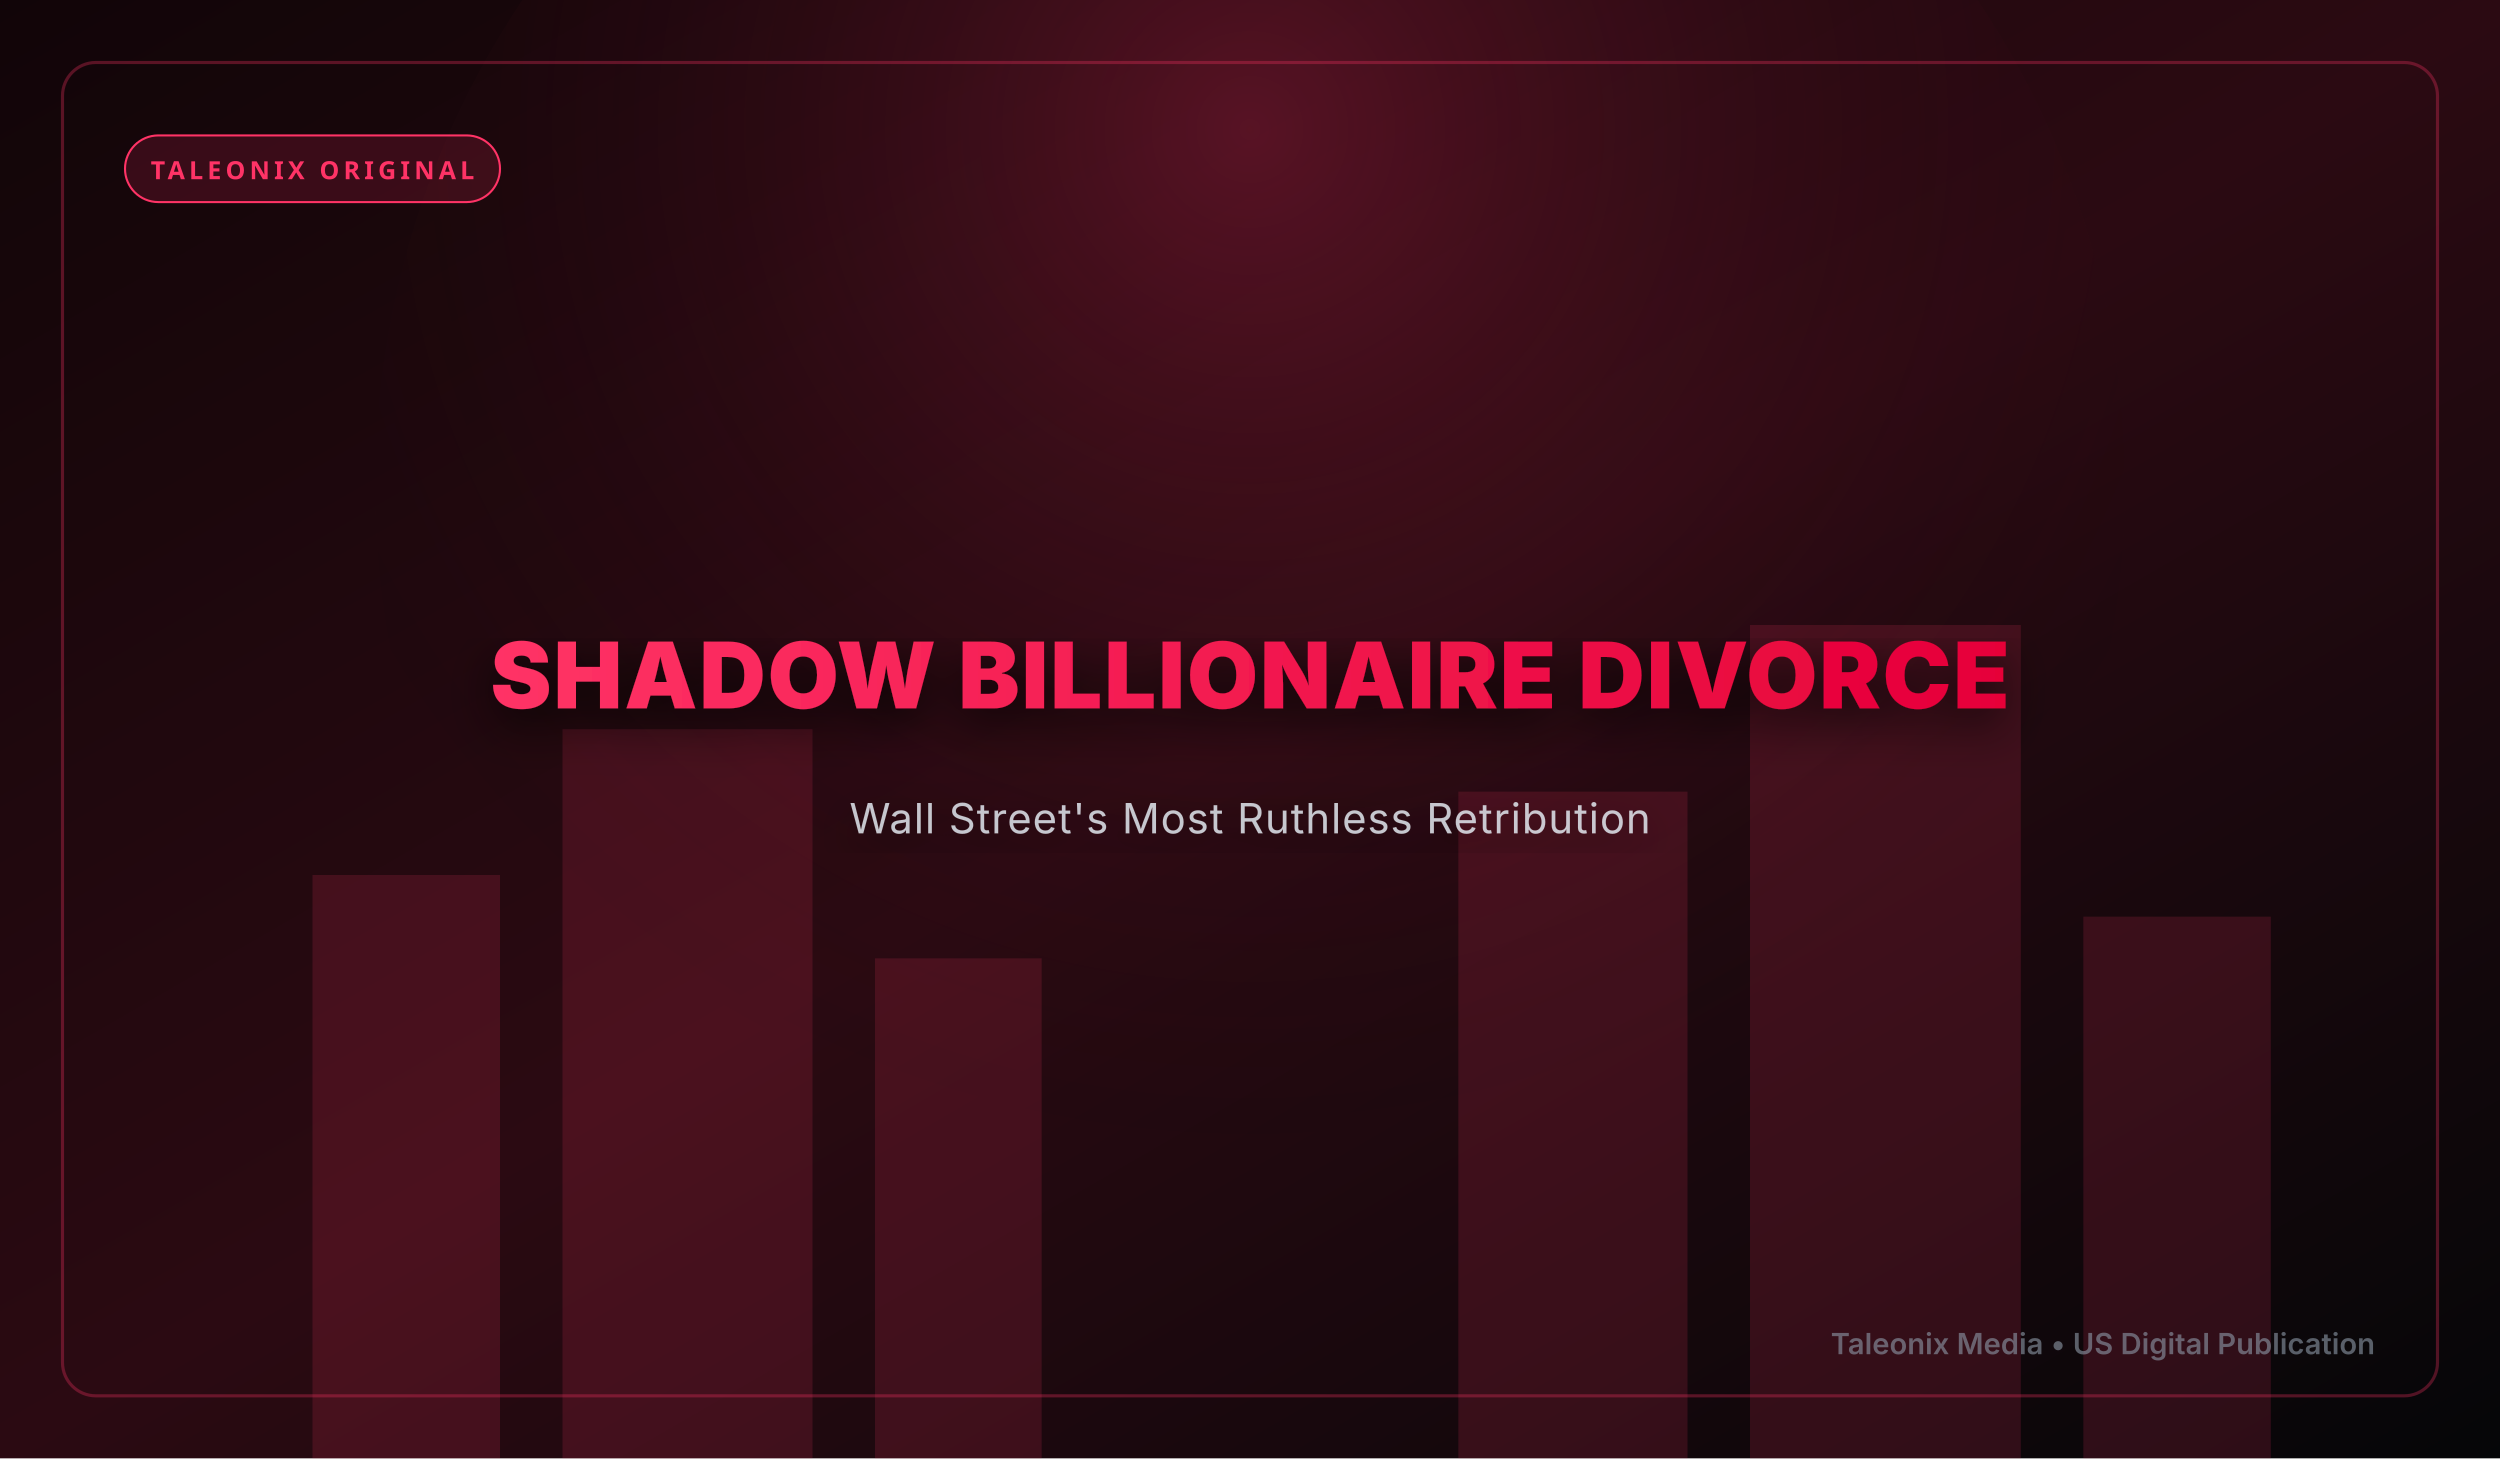
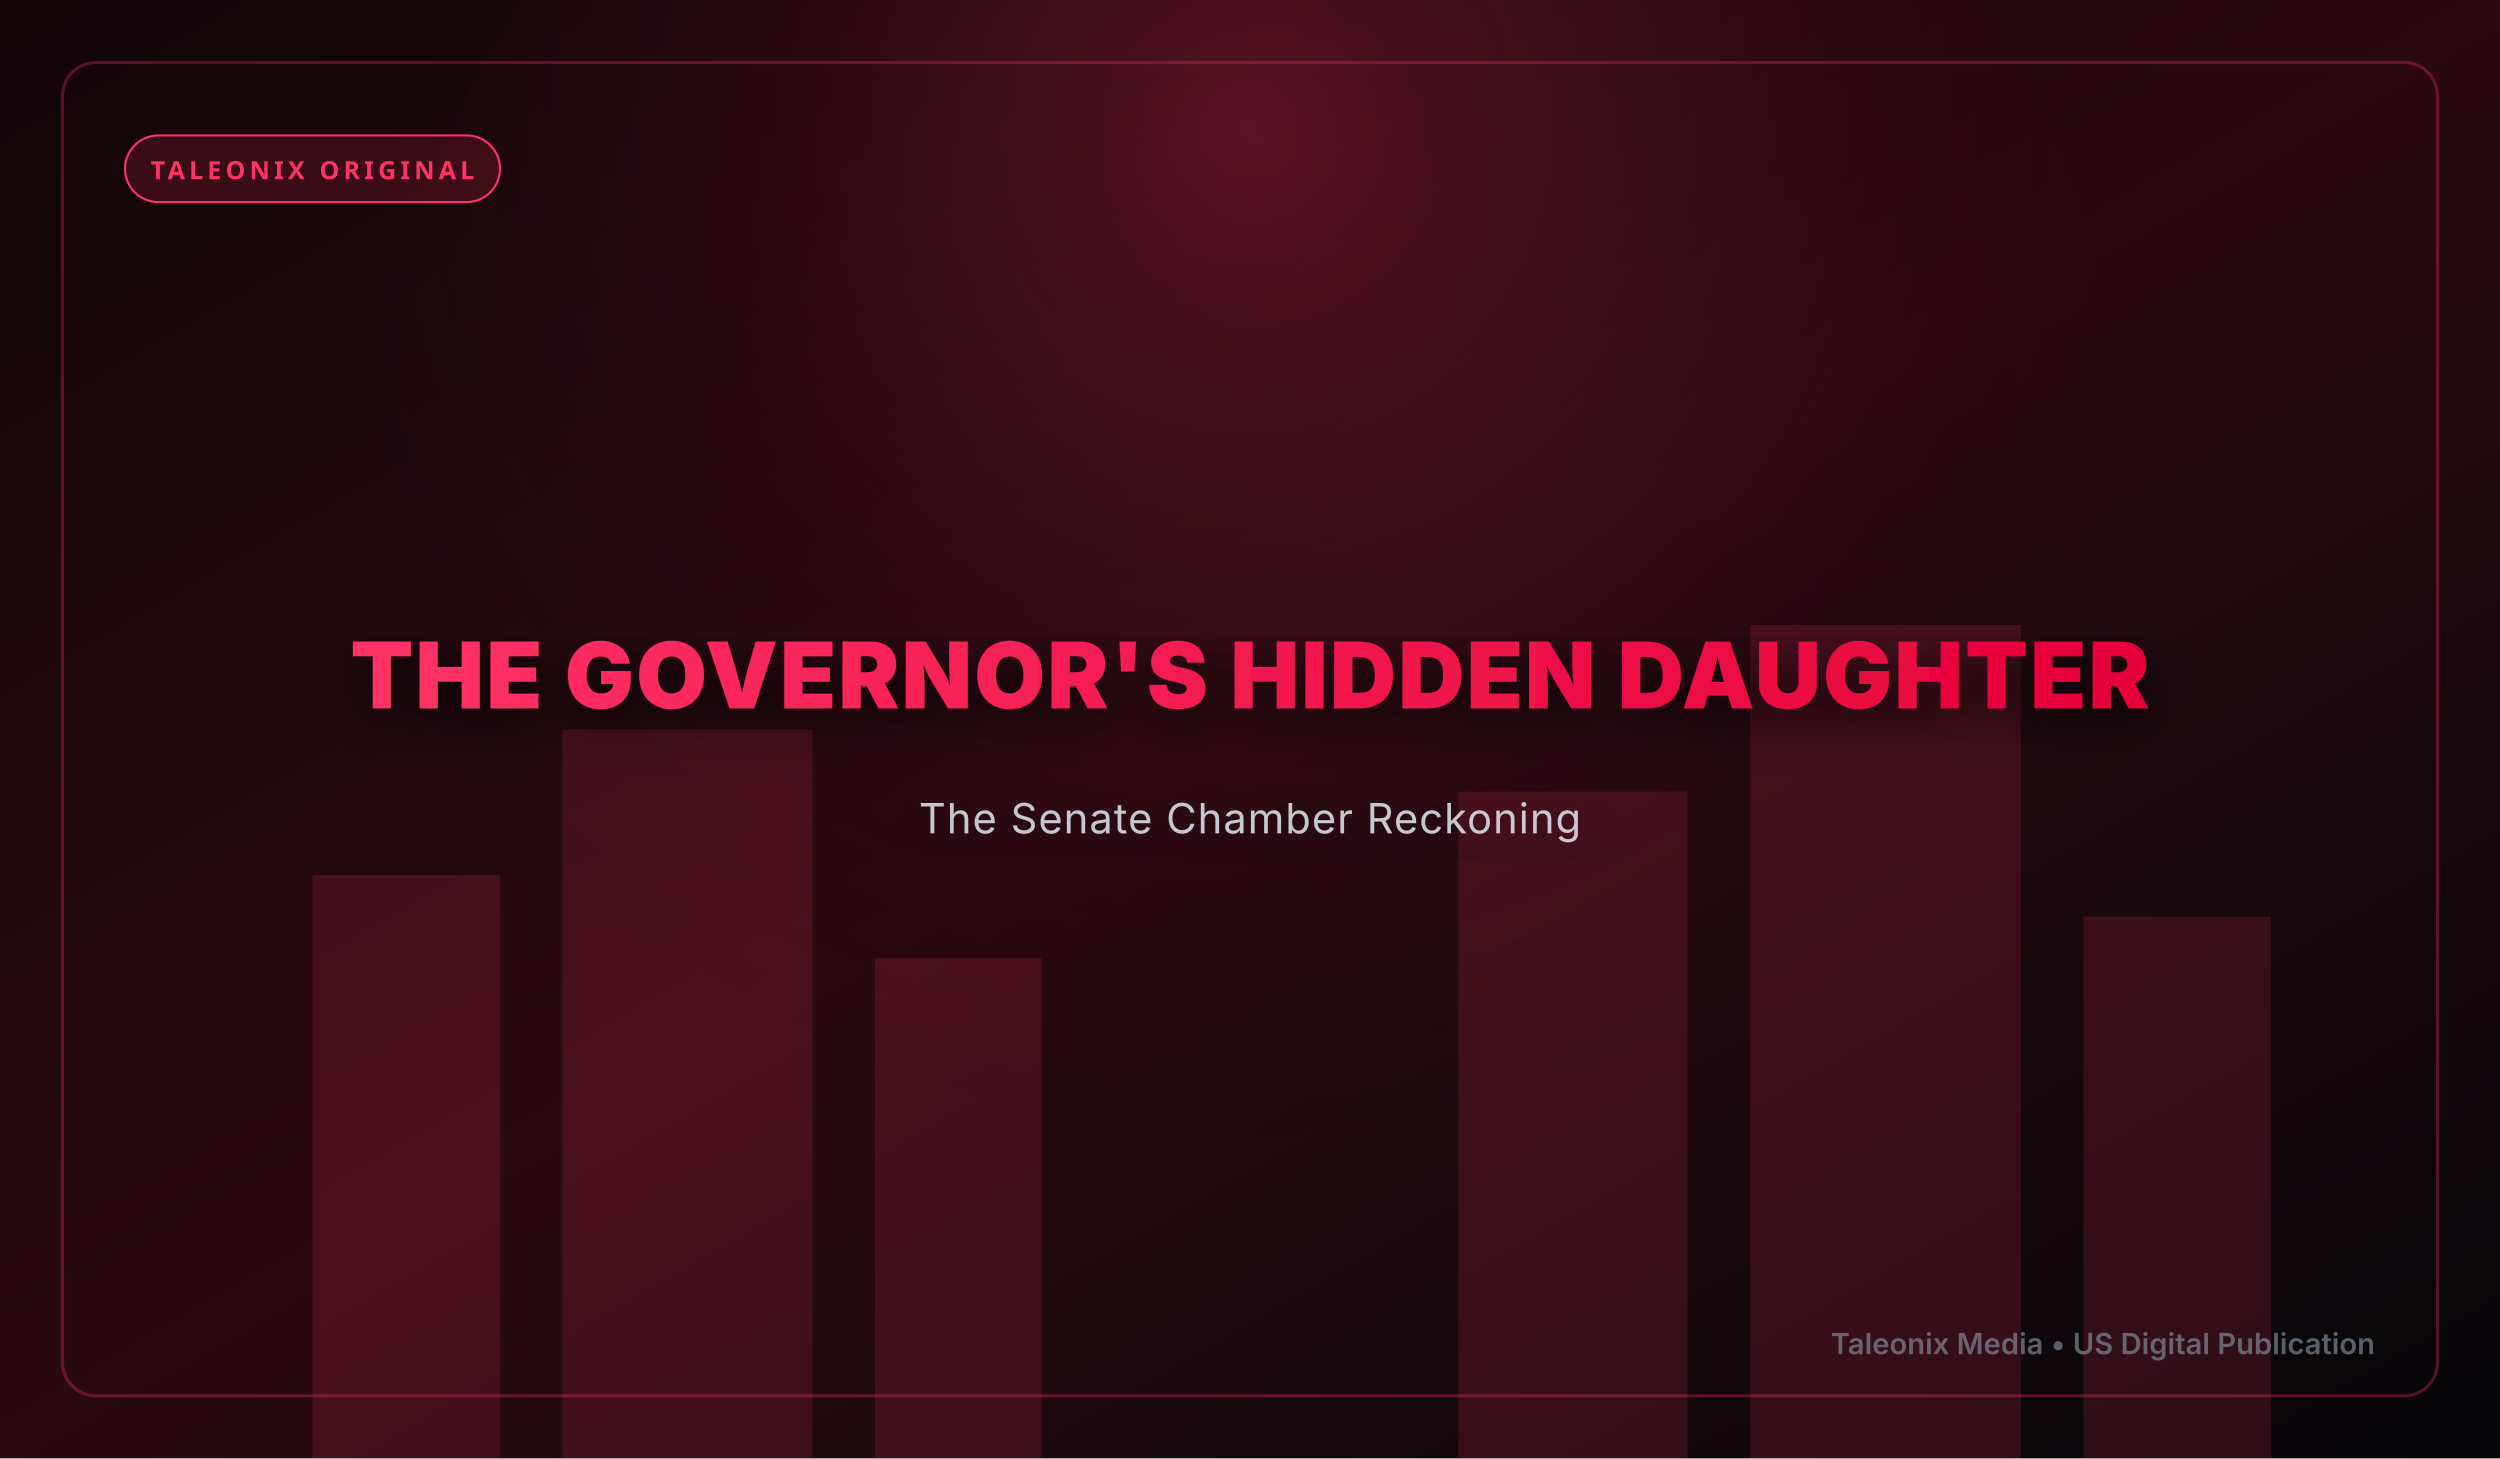
<svg xmlns="http://www.w3.org/2000/svg" viewBox="0 0 1200 700" width="100%" height="100%">
  <defs>
    <linearGradient id="bgGrad" x1="0%" y1="0%" x2="100%" y2="100%">
      <stop offset="0%" stop-color="#110508" />
      <stop offset="50%" stop-color="#2B0A12" />
      <stop offset="100%" stop-color="#050608" />
    </linearGradient>
    <linearGradient id="textGrad" x1="0%" y1="0%" x2="100%" y2="0%">
      <stop offset="0%" stop-color="#FF3366" />
      <stop offset="100%" stop-color="#E60039" />
    </linearGradient>
    <radialGradient id="glowGrad" cx="50%" cy="30%" r="60%">
      <stop offset="0%" stop-color="rgba(255, 51, 102, 0.25)" />
      <stop offset="100%" stop-color="transparent" />
    </radialGradient>
    <filter id="shadow" x="-10%" y="-10%" width="120%" height="120%">
      <feDropShadow dx="0" dy="8" stdDeviation="12" flood-color="#000000" flood-opacity="0.8" />
    </filter>
  </defs>
  <rect width="1200" height="700" fill="url(#bgGrad)" />
  <circle cx="600" cy="233.333" r="420" fill="url(#glowGrad)" />
  <g opacity="0.15">
    <rect x="150" y="420" width="90" height="280" fill="#FF3366" />
    <rect x="270" y="350" width="120" height="350" fill="#FF3366" />
    <rect x="420" y="460" width="80" height="240" fill="#FF3366" />
    <rect x="700" y="380" width="110" height="320" fill="#FF3366" />
    <rect x="840" y="300" width="130" height="400" fill="#FF3366" />
    <rect x="1000" y="440" width="90" height="260" fill="#FF3366" />
  </g>
  <rect x="30" y="30" width="1140" height="640" fill="none" stroke="#FF3366" stroke-width="1.5" stroke-opacity="0.3" rx="16" />
  <g transform="translate(60, 65)">
    <rect width="180" height="32" rx="16" fill="#FF3366" fill-opacity="0.15" stroke="#FF3366" stroke-width="1" />
    <text x="90" y="21" fill="#FF3366" font-family="'Outfit', sans-serif" font-size="12" font-weight="700" text-anchor="middle" letter-spacing="2">TALEONIX ORIGINAL</text>
  </g>
  <g filter="url(#shadow)" text-anchor="middle">
    <text x="600" y="340" fill="url(#textGrad)" font-family="'Outfit', 'Inter', sans-serif" font-size="44" font-weight="900" letter-spacing="1">
-         SHADOW BILLIONAIRE DIVORCE
+         THE GOVERNOR'S HIDDEN DAUGHTER
      </text>
    <text x="600" y="400" fill="#E0E6ED" font-family="'Lora', 'Inter', sans-serif" font-size="20" font-weight="400" opacity="0.85" letter-spacing="0.5">
-         Wall Street's Most Ruthless Retribution
+         The Senate Chamber Reckoning
      </text>
  </g>
  <text x="1140" y="650" fill="#8E9AA8" font-family="'Inter', sans-serif" font-size="14" font-weight="600" text-anchor="end" opacity="0.6">
      Taleonix Media • US Digital Publication
    </text>
</svg>
